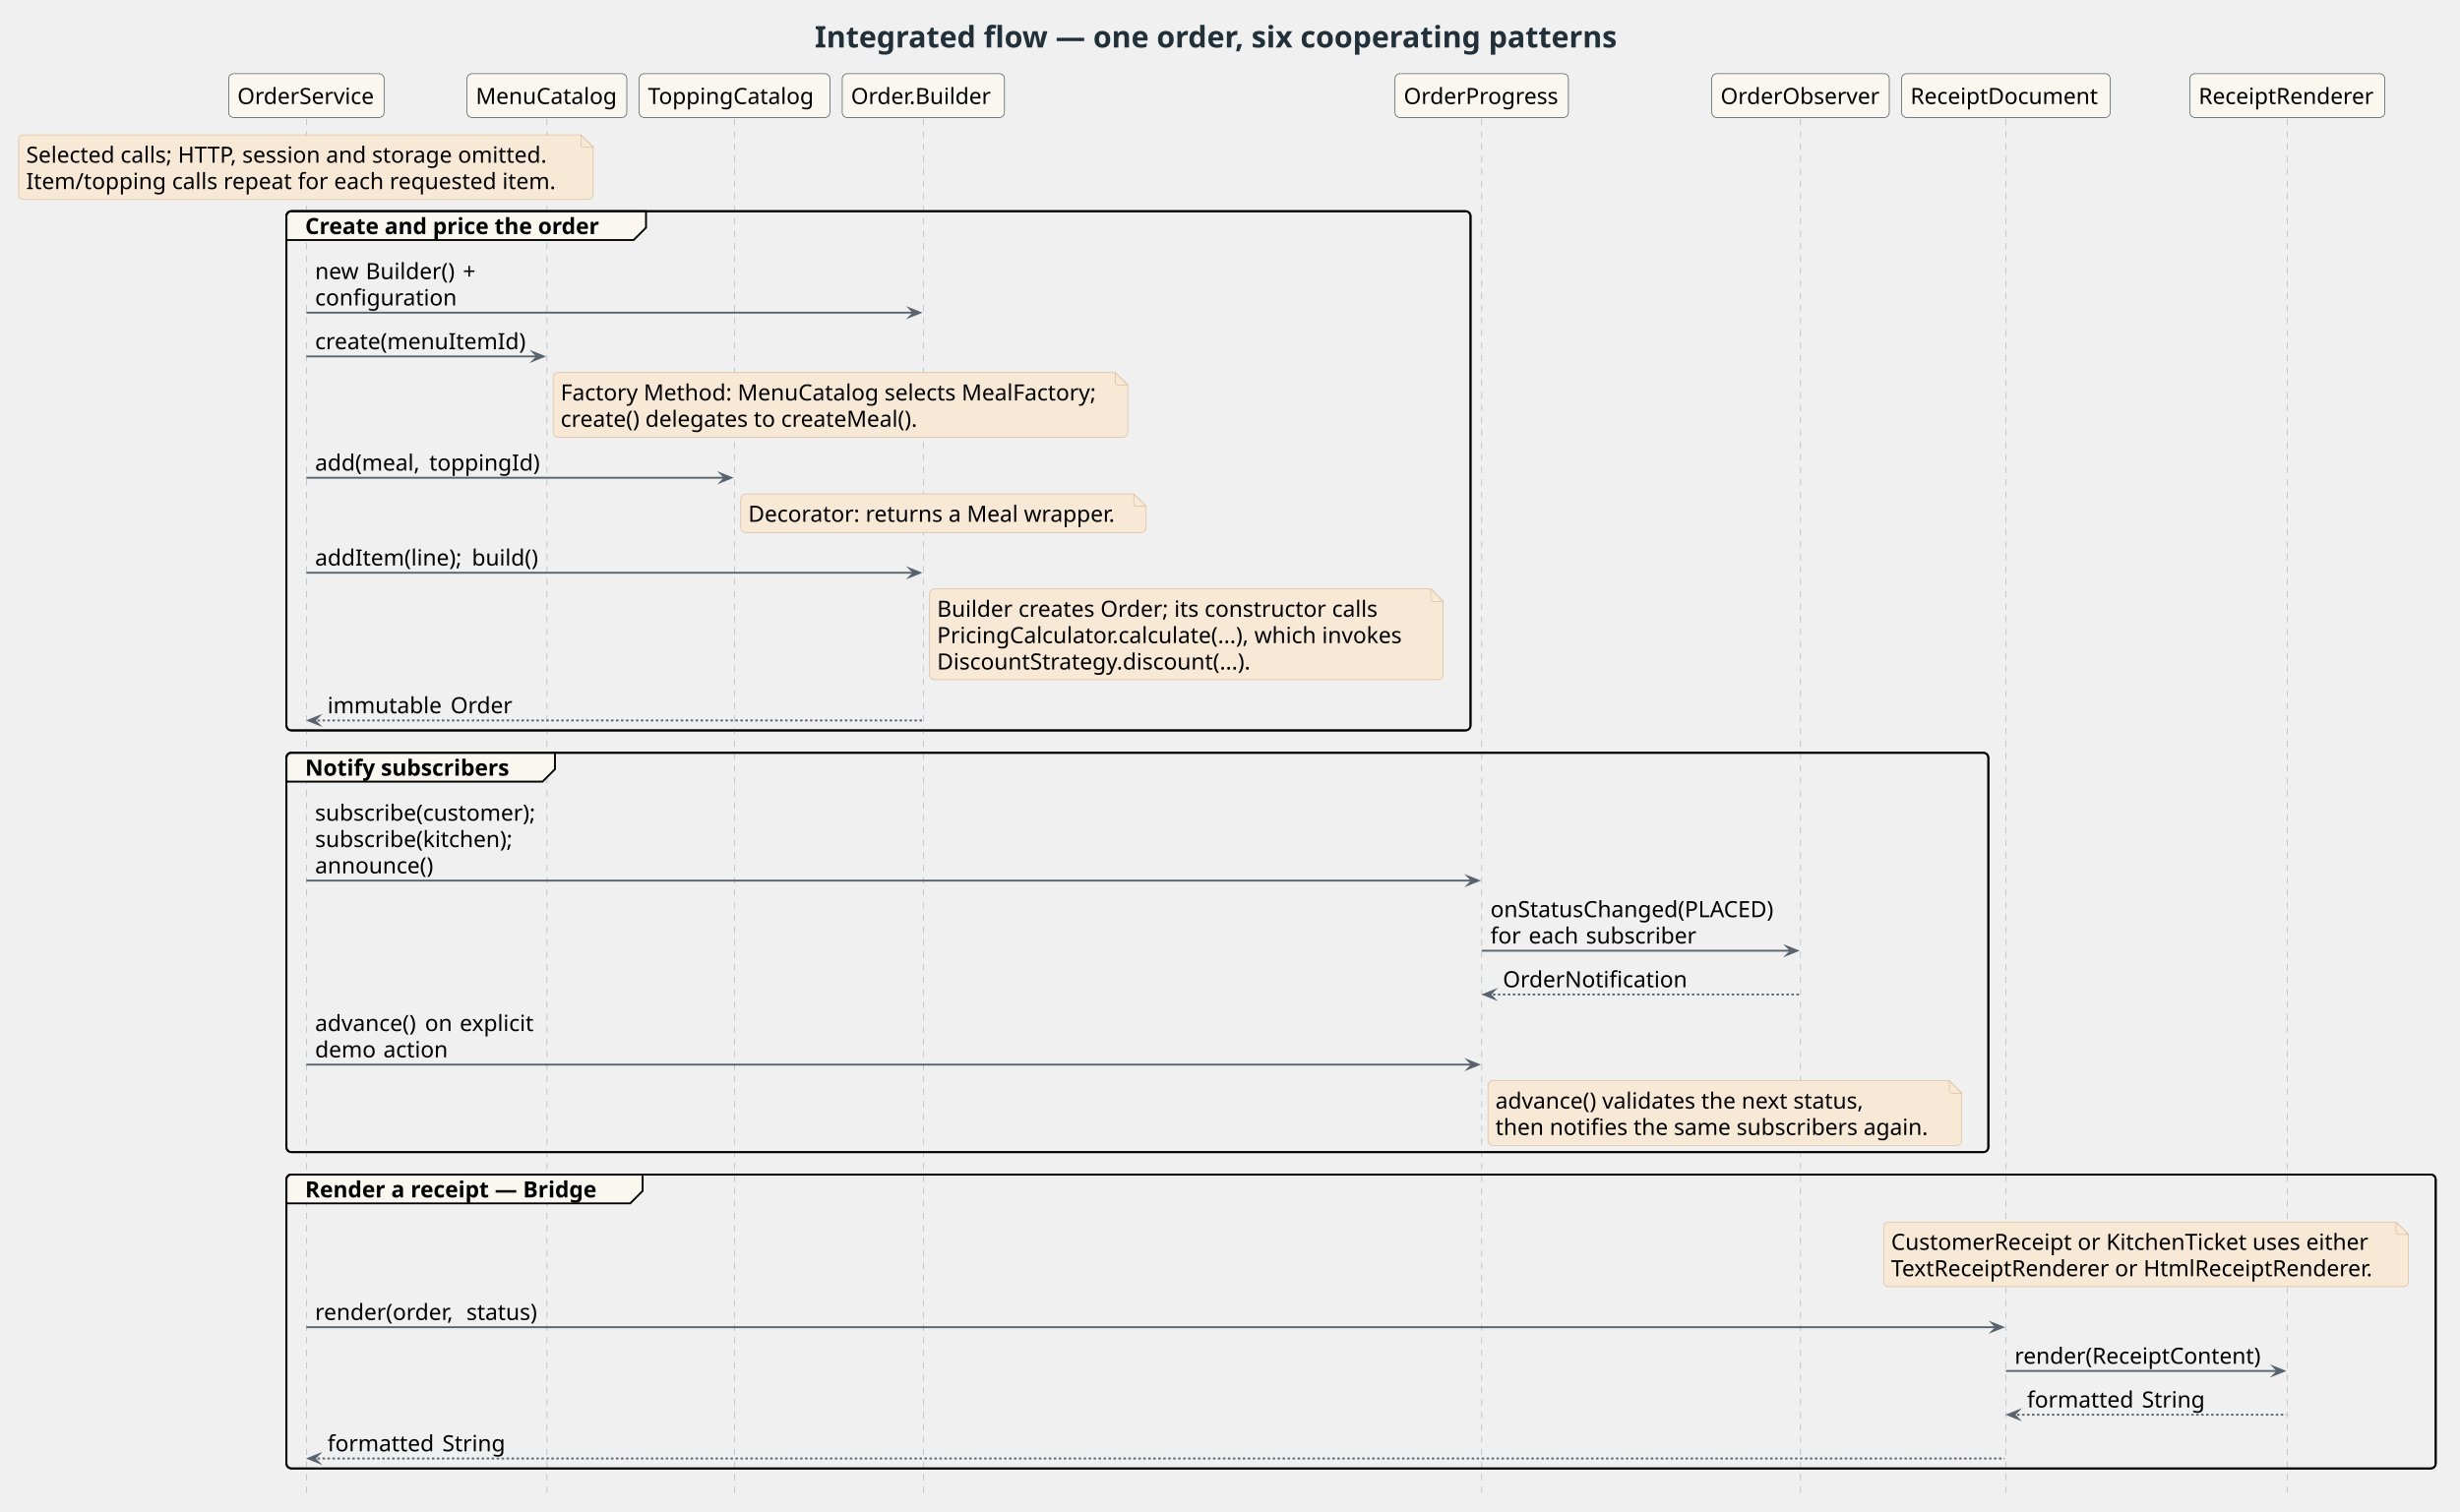
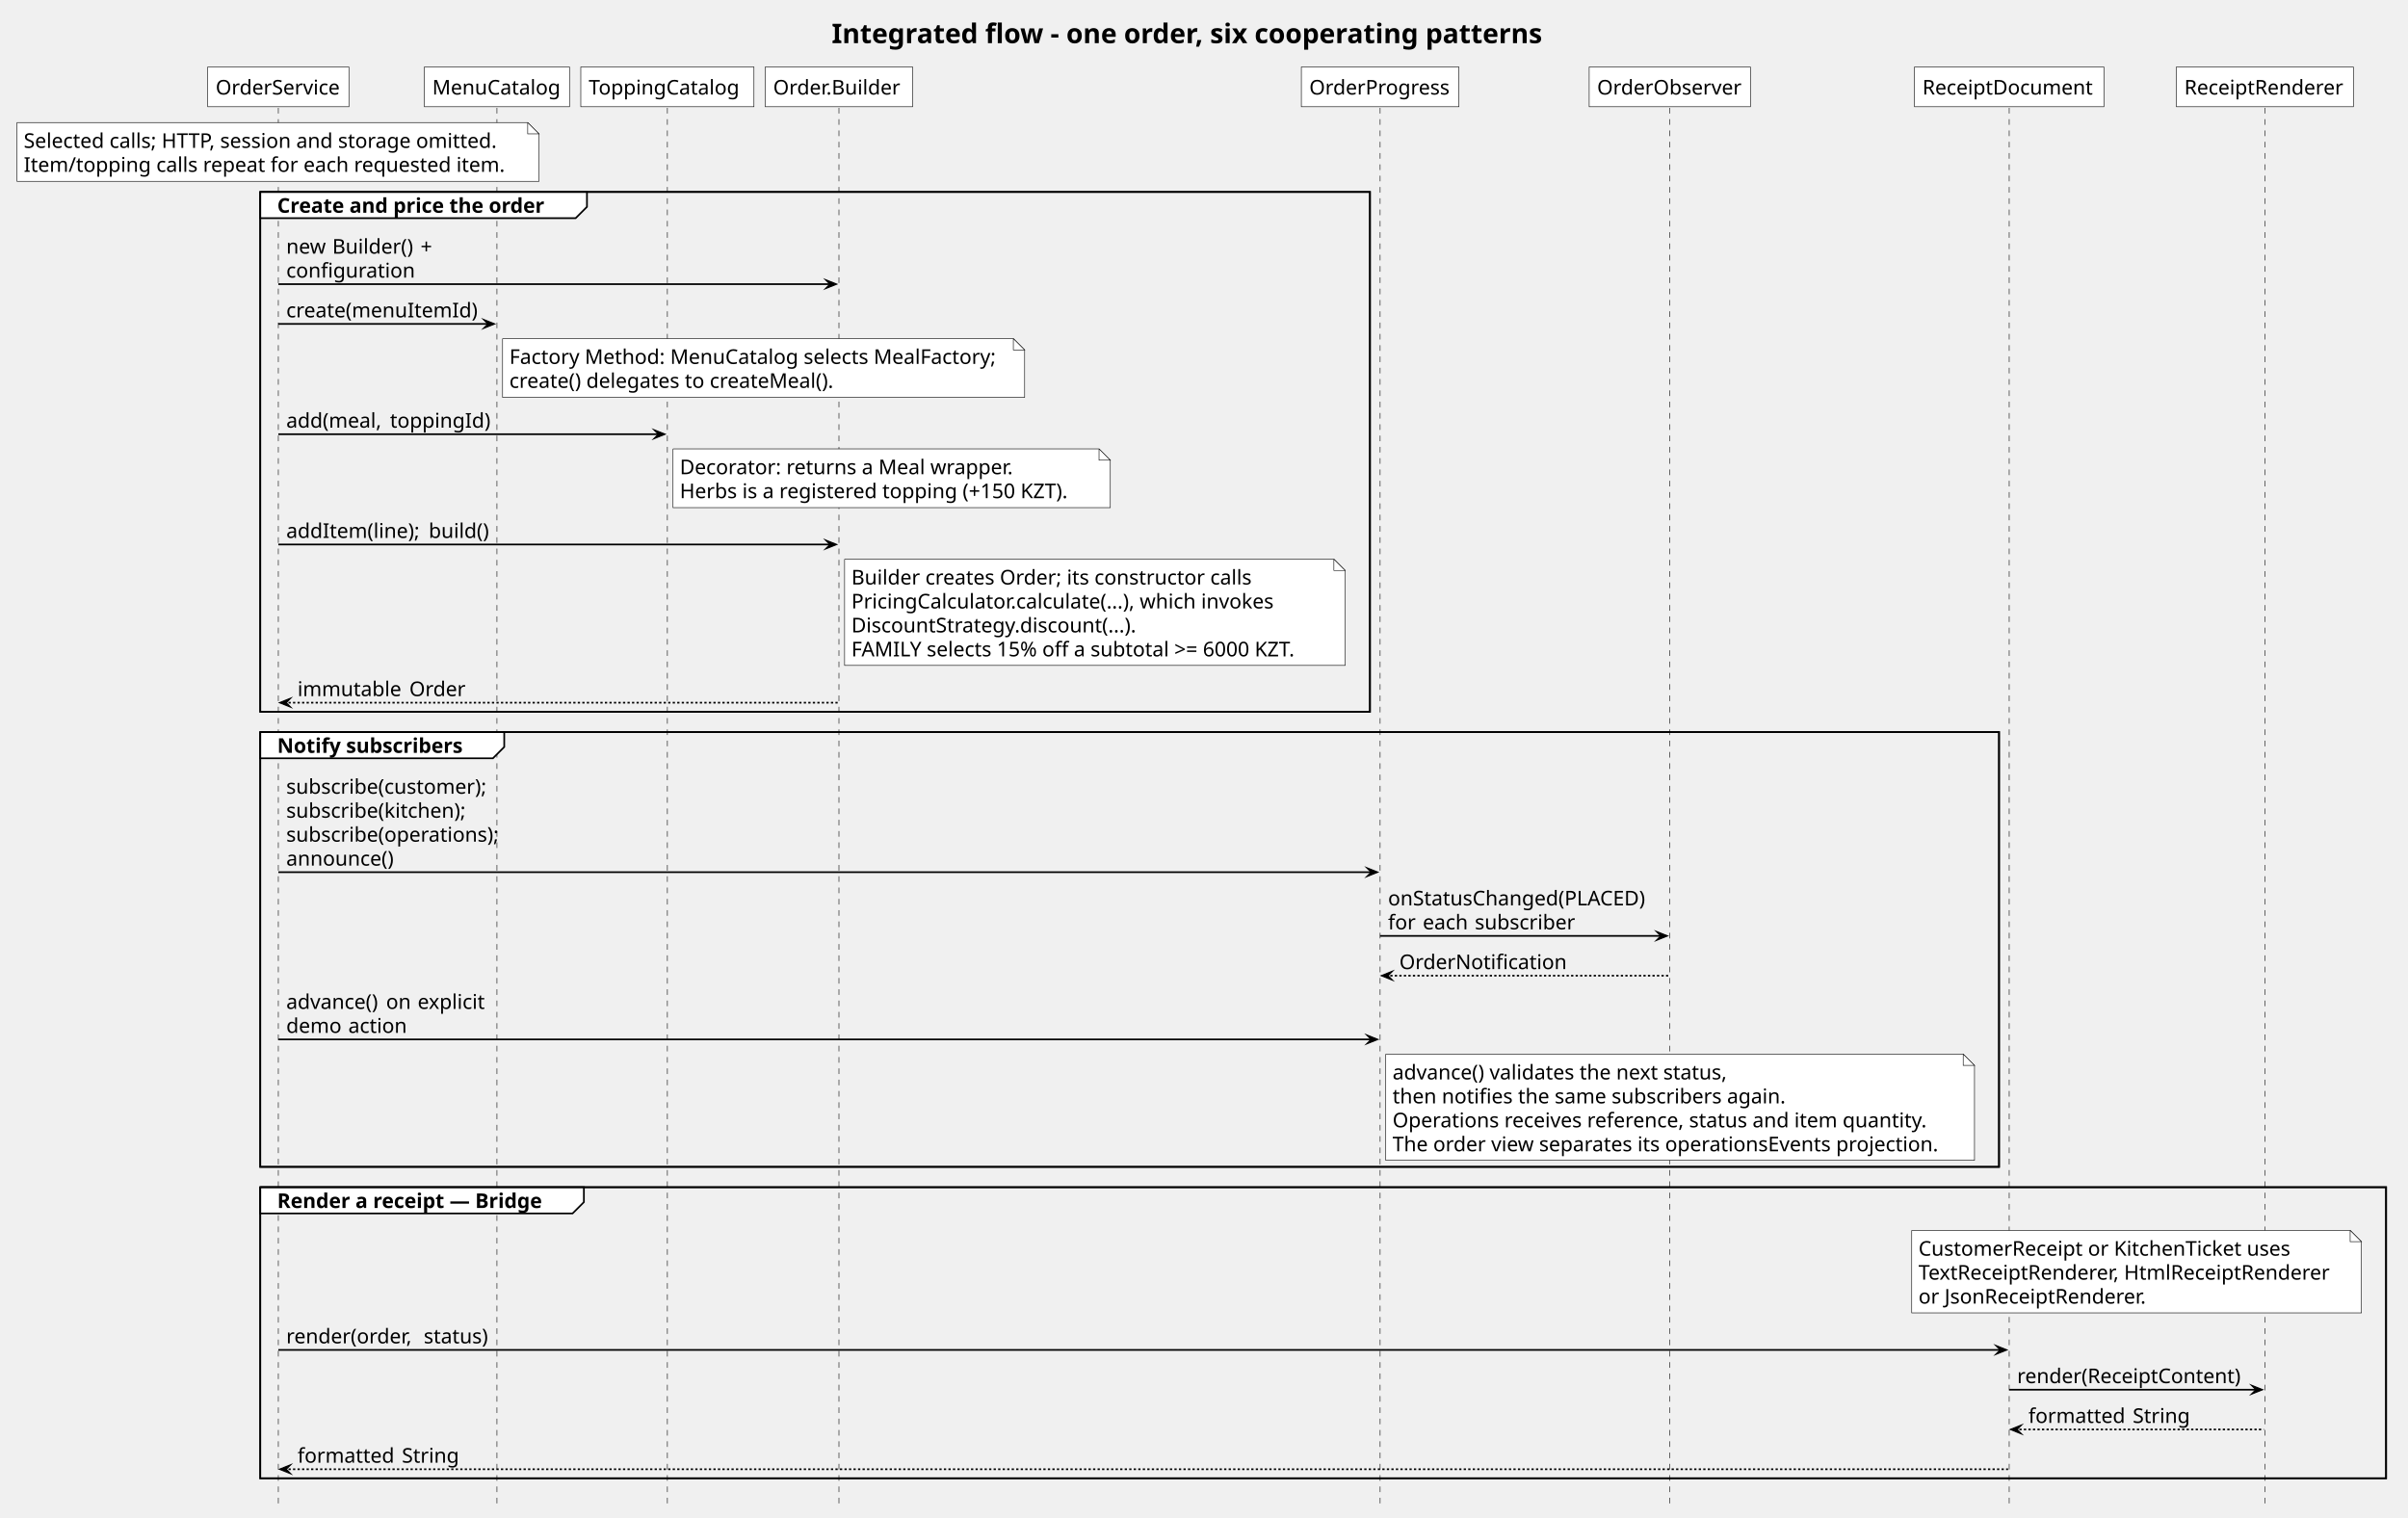
- <svg xmlns="http://www.w3.org/2000/svg" version="1.1" data-diagram-type="SEQUENCE" style="width:1978px;height:1216px;background:#FFFFFF;" width="1978px" height="1216px" viewBox="0 0 1978 1216" zoomAndPan="magnify" preserveAspectRatio="none" contentStyleType="text/css">
+ <svg xmlns="http://www.w3.org/2000/svg" version="1.1" data-diagram-type="SEQUENCE" style="width:2131px;height:1343px;background:#FFFFFF;" width="2131px" height="1343px" viewBox="0 0 2131 1343" zoomAndPan="magnify" preserveAspectRatio="none" contentStyleType="text/css">
  <defs />
  <g font-family="sans-serif" lengthAdjust="spacing">
-     <g class="title" data-source-line="18">
-       <text x="655.097" y="38.203" fill="#223139" font-size="24" textLength="666.27" font-weight="700">Integrated flow — one order, six cooperating patterns</text>
-     </g>
-     <rect x="230.312" y="169.863" width="952.088" height="417.59" fill="none" style="stroke:#000;stroke-width:1.5;" rx="4" ry="4" />
-     <rect x="230.312" y="605.453" width="1368.449" height="321.191" fill="none" style="stroke:#000;stroke-width:1.5;" rx="4" ry="4" />
-     <rect x="230.312" y="944.645" width="1728.151" height="236.395" fill="none" style="stroke:#000;stroke-width:1.5;" rx="4" ry="4" />
-     <g class="participant-lifeline" data-qualified-name="Service" data-entity-uid="part1" id="part1-lifeline" data-source-line="19">
-       <g>
-         <rect x="242.812" y="95.465" width="8" height="1109.574" fill="#000" fill-opacity="0" />
-         <line x1="246.312" y1="95.465" x2="246.312" y2="1205.039" style="stroke:#A5AFB4;stroke-width:0.5;stroke-dasharray:5,5;" />
-       </g>
-     </g>
-     <g class="participant-lifeline" data-qualified-name="Menu" data-entity-uid="part2" id="part2-lifeline" data-source-line="20">
-       <g>
-         <rect x="436.274" y="95.465" width="8" height="1109.574" fill="#000" fill-opacity="0" />
-         <line x1="439.774" y1="95.465" x2="439.774" y2="1205.039" style="stroke:#A5AFB4;stroke-width:0.5;stroke-dasharray:5,5;" />
-       </g>
-     </g>
-     <g class="participant-lifeline" data-qualified-name="Toppings" data-entity-uid="part3" id="part3-lifeline" data-source-line="21">
-       <g>
-         <rect x="587.109" y="95.465" width="8" height="1109.574" fill="#000" fill-opacity="0" />
-         <line x1="590.609" y1="95.465" x2="590.609" y2="1205.039" style="stroke:#A5AFB4;stroke-width:0.5;stroke-dasharray:5,5;" />
-       </g>
-     </g>
-     <g class="participant-lifeline" data-qualified-name="Builder" data-entity-uid="part4" id="part4-lifeline" data-source-line="22">
-       <g>
-         <rect x="738.941" y="95.465" width="8" height="1109.574" fill="#000" fill-opacity="0" />
-         <line x1="742.441" y1="95.465" x2="742.441" y2="1205.039" style="stroke:#A5AFB4;stroke-width:0.5;stroke-dasharray:5,5;" />
-       </g>
-     </g>
-     <g class="participant-lifeline" data-qualified-name="Progress" data-entity-uid="part5" id="part5-lifeline" data-source-line="23">
-       <g>
-         <rect x="1187.9" y="95.465" width="8" height="1109.574" fill="#000" fill-opacity="0" />
-         <line x1="1191.4" y1="95.465" x2="1191.4" y2="1205.039" style="stroke:#A5AFB4;stroke-width:0.5;stroke-dasharray:5,5;" />
-       </g>
-     </g>
-     <g class="participant-lifeline" data-qualified-name="Observer" data-entity-uid="part6" id="part6-lifeline" data-source-line="24">
-       <g>
-         <rect x="1444.257" y="95.465" width="8" height="1109.574" fill="#000" fill-opacity="0" />
-         <line x1="1447.757" y1="95.465" x2="1447.757" y2="1205.039" style="stroke:#A5AFB4;stroke-width:0.5;stroke-dasharray:5,5;" />
-       </g>
-     </g>
-     <g class="participant-lifeline" data-qualified-name="Document" data-entity-uid="part7" id="part7-lifeline" data-source-line="25">
-       <g>
-         <rect x="1609.383" y="95.465" width="8" height="1109.574" fill="#000" fill-opacity="0" />
-         <line x1="1612.883" y1="95.465" x2="1612.883" y2="1205.039" style="stroke:#A5AFB4;stroke-width:0.5;stroke-dasharray:5,5;" />
-       </g>
-     </g>
-     <g class="participant-lifeline" data-qualified-name="Renderer" data-entity-uid="part8" id="part8-lifeline" data-source-line="26">
-       <g>
-         <rect x="1835.646" y="95.465" width="8" height="1109.574" fill="#000" fill-opacity="0" />
-         <line x1="1839.146" y1="95.465" x2="1839.146" y2="1205.039" style="stroke:#A5AFB4;stroke-width:0.5;stroke-dasharray:5,5;" />
-       </g>
-     </g>
-     <g class="participant participant-head" data-qualified-name="Service" data-entity-uid="part1" id="part1-head" data-source-line="19">
-       <rect x="183.849" y="59.266" width="124.927" height="35.199" fill="#FAF7F0" style="stroke:#314047;stroke-width:0.5;" rx="4" ry="4" />
+     <g class="title" data-source-line="21">
+       <text x="736" y="38.203" fill="#000" font-size="24" textLength="657.598" font-weight="700">Integrated flow - one order, six cooperating patterns</text>
+     </g>
+     <rect x="230.312" y="169.863" width="982.05" height="459.988" fill="none" style="stroke:#000;stroke-width:1.5;" />
+     <rect x="230.312" y="647.852" width="1538.763" height="384.789" fill="none" style="stroke:#000;stroke-width:1.5;" />
+     <rect x="230.312" y="1050.641" width="1881.285" height="257.594" fill="none" style="stroke:#000;stroke-width:1.5;" />
+     <g class="participant-lifeline" data-qualified-name="Service" data-entity-uid="part1" id="part1-lifeline" data-source-line="22">
+       <g>
+         <rect x="242.812" y="95.465" width="8" height="1236.77" fill="#000" fill-opacity="0" />
+         <line x1="246.312" y1="95.465" x2="246.312" y2="1332.234" style="stroke:#000;stroke-width:0.5;stroke-dasharray:5,5;" />
+       </g>
+     </g>
+     <g class="participant-lifeline" data-qualified-name="Menu" data-entity-uid="part2" id="part2-lifeline" data-source-line="23">
+       <g>
+         <rect x="436.274" y="95.465" width="8" height="1236.77" fill="#000" fill-opacity="0" />
+         <line x1="439.774" y1="95.465" x2="439.774" y2="1332.234" style="stroke:#000;stroke-width:0.5;stroke-dasharray:5,5;" />
+       </g>
+     </g>
+     <g class="participant-lifeline" data-qualified-name="Toppings" data-entity-uid="part3" id="part3-lifeline" data-source-line="24">
+       <g>
+         <rect x="587.109" y="95.465" width="8" height="1236.77" fill="#000" fill-opacity="0" />
+         <line x1="590.609" y1="95.465" x2="590.609" y2="1332.234" style="stroke:#000;stroke-width:0.5;stroke-dasharray:5,5;" />
+       </g>
+     </g>
+     <g class="participant-lifeline" data-qualified-name="Builder" data-entity-uid="part4" id="part4-lifeline" data-source-line="25">
+       <g>
+         <rect x="738.941" y="95.465" width="8" height="1236.77" fill="#000" fill-opacity="0" />
+         <line x1="742.441" y1="95.465" x2="742.441" y2="1332.234" style="stroke:#000;stroke-width:0.5;stroke-dasharray:5,5;" />
+       </g>
+     </g>
+     <g class="participant-lifeline" data-qualified-name="Progress" data-entity-uid="part5" id="part5-lifeline" data-source-line="26">
+       <g>
+         <rect x="1217.862" y="95.465" width="8" height="1236.77" fill="#000" fill-opacity="0" />
+         <line x1="1221.362" y1="95.465" x2="1221.362" y2="1332.234" style="stroke:#000;stroke-width:0.5;stroke-dasharray:5,5;" />
+       </g>
+     </g>
+     <g class="participant-lifeline" data-qualified-name="Observer" data-entity-uid="part6" id="part6-lifeline" data-source-line="27">
+       <g>
+         <rect x="1474.219" y="95.465" width="8" height="1236.77" fill="#000" fill-opacity="0" />
+         <line x1="1477.719" y1="95.465" x2="1477.719" y2="1332.234" style="stroke:#000;stroke-width:0.5;stroke-dasharray:5,5;" />
+       </g>
+     </g>
+     <g class="participant-lifeline" data-qualified-name="Document" data-entity-uid="part7" id="part7-lifeline" data-source-line="28">
+       <g>
+         <rect x="1774.575" y="95.465" width="8" height="1236.77" fill="#000" fill-opacity="0" />
+         <line x1="1778.075" y1="95.465" x2="1778.075" y2="1332.234" style="stroke:#000;stroke-width:0.5;stroke-dasharray:5,5;" />
+       </g>
+     </g>
+     <g class="participant-lifeline" data-qualified-name="Renderer" data-entity-uid="part8" id="part8-lifeline" data-source-line="29">
+       <g>
+         <rect x="2000.838" y="95.465" width="8" height="1236.77" fill="#000" fill-opacity="0" />
+         <line x1="2004.338" y1="95.465" x2="2004.338" y2="1332.234" style="stroke:#000;stroke-width:0.5;stroke-dasharray:5,5;" />
+       </g>
+     </g>
+     <g class="participant participant-head" data-qualified-name="Service" data-entity-uid="part1" id="part1-head" data-source-line="22">
+       <rect x="183.849" y="59.266" width="124.927" height="35.199" fill="#FFF" style="stroke:#000;stroke-width:0.5;" />
      <text x="190.849" y="83.668" fill="#000" font-size="18" textLength="110.927">OrderService</text>
    </g>
-     <g class="participant participant-head" data-qualified-name="Menu" data-entity-uid="part2" id="part2-head" data-source-line="20">
-       <rect x="375.562" y="59.266" width="128.425" height="35.199" fill="#FAF7F0" style="stroke:#314047;stroke-width:0.5;" rx="4" ry="4" />
+     <g class="participant participant-head" data-qualified-name="Menu" data-entity-uid="part2" id="part2-head" data-source-line="23">
+       <rect x="375.562" y="59.266" width="128.425" height="35.199" fill="#FFF" style="stroke:#000;stroke-width:0.5;" />
      <text x="382.562" y="83.668" fill="#000" font-size="18" textLength="114.425">MenuCatalog</text>
    </g>
-     <g class="participant participant-head" data-qualified-name="Toppings" data-entity-uid="part3" id="part3-head" data-source-line="21">
-       <rect x="513.986" y="59.266" width="153.245" height="35.199" fill="#FAF7F0" style="stroke:#314047;stroke-width:0.5;" rx="4" ry="4" />
+     <g class="participant participant-head" data-qualified-name="Toppings" data-entity-uid="part3" id="part3-head" data-source-line="24">
+       <rect x="513.986" y="59.266" width="153.245" height="35.199" fill="#FFF" style="stroke:#000;stroke-width:0.5;" />
      <text x="520.986" y="83.668" fill="#000" font-size="18" textLength="139.245">ToppingCatalog</text>
    </g>
-     <g class="participant participant-head" data-qualified-name="Builder" data-entity-uid="part4" id="part4-head" data-source-line="22">
-       <rect x="677.231" y="59.266" width="130.42" height="35.199" fill="#FAF7F0" style="stroke:#314047;stroke-width:0.5;" rx="4" ry="4" />
+     <g class="participant participant-head" data-qualified-name="Builder" data-entity-uid="part4" id="part4-head" data-source-line="25">
+       <rect x="677.231" y="59.266" width="130.42" height="35.199" fill="#FFF" style="stroke:#000;stroke-width:0.5;" />
      <text x="684.231" y="83.668" fill="#000" font-size="18" textLength="116.42">Order.Builder</text>
    </g>
-     <g class="participant participant-head" data-qualified-name="Progress" data-entity-uid="part5" id="part5-head" data-source-line="23">
-       <rect x="1121.695" y="59.266" width="139.411" height="35.199" fill="#FAF7F0" style="stroke:#314047;stroke-width:0.5;" rx="4" ry="4" />
-       <text x="1128.695" y="83.668" fill="#000" font-size="18" textLength="125.411">OrderProgress</text>
-     </g>
-     <g class="participant participant-head" data-qualified-name="Observer" data-entity-uid="part6" id="part6-head" data-source-line="24">
-       <rect x="1376.425" y="59.266" width="142.663" height="35.199" fill="#FAF7F0" style="stroke:#314047;stroke-width:0.5;" rx="4" ry="4" />
-       <text x="1383.425" y="83.668" fill="#000" font-size="18" textLength="128.663">OrderObserver</text>
-     </g>
-     <g class="participant participant-head" data-qualified-name="Document" data-entity-uid="part7" id="part7-head" data-source-line="25">
-       <rect x="1529.088" y="59.266" width="167.589" height="35.199" fill="#FAF7F0" style="stroke:#314047;stroke-width:0.5;" rx="4" ry="4" />
-       <text x="1536.088" y="83.668" fill="#000" font-size="18" textLength="153.589">ReceiptDocument</text>
-     </g>
-     <g class="participant participant-head" data-qualified-name="Renderer" data-entity-uid="part8" id="part8-head" data-source-line="26">
-       <rect x="1760.835" y="59.266" width="156.62" height="35.199" fill="#FAF7F0" style="stroke:#314047;stroke-width:0.5;" rx="4" ry="4" />
-       <text x="1767.835" y="83.668" fill="#000" font-size="18" textLength="142.62">ReceiptRenderer</text>
-     </g>
-     <path d="M15,112.465 L15,156.465 A4,4 0 0 0 19,160.465 L473,160.465 A4,4 0 0 0 477,156.465 L477,118.465 L467,108.465 L19,108.465 A4,4 0 0 0 15,112.465" style="stroke:#D8B794;stroke-width:0.5;" fill="#F8E9D6" />
-     <path d="M467,108.465 L467,116.465 A2,2 0 0 0 469,118.465 L477,118.465 L467,108.465" style="stroke:#D8B794;stroke-width:0.5;" fill="#F8E9D6" />
+     <g class="participant participant-head" data-qualified-name="Progress" data-entity-uid="part5" id="part5-head" data-source-line="26">
+       <rect x="1151.657" y="59.266" width="139.411" height="35.199" fill="#FFF" style="stroke:#000;stroke-width:0.5;" />
+       <text x="1158.657" y="83.668" fill="#000" font-size="18" textLength="125.411">OrderProgress</text>
+     </g>
+     <g class="participant participant-head" data-qualified-name="Observer" data-entity-uid="part6" id="part6-head" data-source-line="27">
+       <rect x="1406.387" y="59.266" width="142.663" height="35.199" fill="#FFF" style="stroke:#000;stroke-width:0.5;" />
+       <text x="1413.387" y="83.668" fill="#000" font-size="18" textLength="128.663">OrderObserver</text>
+     </g>
+     <g class="participant participant-head" data-qualified-name="Document" data-entity-uid="part7" id="part7-head" data-source-line="28">
+       <rect x="1694.281" y="59.266" width="167.589" height="35.199" fill="#FFF" style="stroke:#000;stroke-width:0.5;" />
+       <text x="1701.281" y="83.668" fill="#000" font-size="18" textLength="153.589">ReceiptDocument</text>
+     </g>
+     <g class="participant participant-head" data-qualified-name="Renderer" data-entity-uid="part8" id="part8-head" data-source-line="29">
+       <rect x="1926.028" y="59.266" width="156.62" height="35.199" fill="#FFF" style="stroke:#000;stroke-width:0.5;" />
+       <text x="1933.028" y="83.668" fill="#000" font-size="18" textLength="142.62">ReceiptRenderer</text>
+     </g>
+     <path d="M15,108.465 L15,160.465 L477,160.465 L477,118.465 L467,108.465 L15,108.465" style="stroke:#000;stroke-width:0.5;" fill="#FFF" />
+     <path d="M467,108.465 L467,118.465 L477,118.465 L467,108.465" style="stroke:#000;stroke-width:0.5;" fill="#FFF" />
    <text x="21" y="130.867" fill="#000" font-size="18" textLength="439.04">Selected calls; HTTP, session and storage omitted.</text>
    <text x="21" y="152.066" fill="#000" font-size="18" textLength="441.624">Item/topping calls repeat for each requested item.</text>
-     <path d="M234.312,169.863 L519.437,169.863 L519.437,183.063 L509.437,193.063 L230.312,193.063 L230.312,173.863 A4,4 0 0 1 234.312,169.863" style="stroke:#000;stroke-width:1.5;" fill="#FAF7F0" />
-     <rect x="230.312" y="169.863" width="952.088" height="417.59" fill="none" style="stroke:#000;stroke-width:1.5;" rx="4" ry="4" />
+     <path d="M230.312,169.863 L519.437,169.863 L519.437,183.063 L509.437,193.063 L230.312,193.063 L230.312,169.863" style="stroke:#000;stroke-width:1.5;" fill="#FFF" />
+     <rect x="230.312" y="169.863" width="982.05" height="459.988" fill="none" style="stroke:#000;stroke-width:1.5;" />
    <text x="245.312" y="188.266" fill="#000" font-size="18" textLength="244.125" font-weight="700">Create and price the order</text>
-     <g class="message" data-entity-1="part1" data-entity-2="part4" id="msg1" data-source-line="34">
-       <polygon points="730.441,247.461,740.441,251.461,730.441,255.461,734.441,251.461" fill="#59636E" style="stroke:#59636E;stroke-width:1;stroke-linejoin:miter;stroke-miterlimit:10;" />
-       <line x1="246.312" y1="251.461" x2="736.441" y2="251.461" style="stroke:#59636E;stroke-width:1.5;" />
+     <g class="message" data-entity-1="part1" data-entity-2="part4" id="msg1" data-source-line="37">
+       <polygon points="730.441,247.461,740.441,251.461,730.441,255.461,734.441,251.461" fill="#000" style="stroke:#000;stroke-width:1;stroke-linejoin:miter;stroke-miterlimit:10;" />
+       <line x1="246.312" y1="251.461" x2="736.441" y2="251.461" style="stroke:#000;stroke-width:1.5;" />
      <text x="253.312" y="224.465" fill="#000" font-size="18" textLength="35.068">new</text>
      <text x="288.38" y="224.465" fill="#000" font-size="18"> </text>
      <text x="294.076" y="224.465" fill="#000" font-size="18" textLength="72.36">Builder()</text>
      <text x="366.436" y="224.465" fill="#000" font-size="18"> </text>
      <text x="372.131" y="224.465" fill="#000" font-size="18">+</text>
      <text x="253.312" y="245.664" fill="#000" font-size="18" textLength="117.132">configuration</text>
    </g>
-     <g class="message" data-entity-1="part1" data-entity-2="part2" id="msg2" data-source-line="35">
-       <polygon points="427.774,282.66,437.774,286.66,427.774,290.66,431.774,286.66" fill="#59636E" style="stroke:#59636E;stroke-width:1;stroke-linejoin:miter;stroke-miterlimit:10;" />
-       <line x1="246.312" y1="286.66" x2="433.774" y2="286.66" style="stroke:#59636E;stroke-width:1.5;" />
+     <g class="message" data-entity-1="part1" data-entity-2="part2" id="msg2" data-source-line="38">
+       <polygon points="427.774,282.66,437.774,286.66,427.774,290.66,431.774,286.66" fill="#000" style="stroke:#000;stroke-width:1;stroke-linejoin:miter;stroke-miterlimit:10;" />
+       <line x1="246.312" y1="286.66" x2="433.774" y2="286.66" style="stroke:#000;stroke-width:1.5;" />
      <text x="253.312" y="280.863" fill="#000" font-size="18" textLength="169.462">create(menuItemId)</text>
    </g>
-     <path d="M444.774,303.66 L444.774,347.66 A4,4 0 0 0 448.774,351.66 L902.774,351.66 A4,4 0 0 0 906.774,347.66 L906.774,309.66 L896.774,299.66 L448.774,299.66 A4,4 0 0 0 444.774,303.66" style="stroke:#D8B794;stroke-width:0.5;" fill="#F8E9D6" />
-     <path d="M896.774,299.66 L896.774,307.66 A2,2 0 0 0 898.774,309.66 L906.774,309.66 L896.774,299.66" style="stroke:#D8B794;stroke-width:0.5;" fill="#F8E9D6" />
+     <path d="M444.774,299.66 L444.774,351.66 L906.774,351.66 L906.774,309.66 L896.774,299.66 L444.774,299.66" style="stroke:#000;stroke-width:0.5;" fill="#FFF" />
+     <path d="M896.774,299.66 L896.774,309.66 L906.774,309.66 L896.774,299.66" style="stroke:#000;stroke-width:0.5;" fill="#FFF" />
    <text x="450.774" y="322.063" fill="#000" font-size="18" textLength="441.396">Factory Method: MenuCatalog selects MealFactory;</text>
    <text x="450.774" y="343.262" fill="#000" font-size="18" textLength="294.979">create() delegates to createMeal().</text>
-     <g class="message" data-entity-1="part1" data-entity-2="part3" id="msg3" data-source-line="40">
-       <polygon points="578.609,380.258,588.609,384.258,578.609,388.258,582.609,384.258" fill="#59636E" style="stroke:#59636E;stroke-width:1;stroke-linejoin:miter;stroke-miterlimit:10;" />
-       <line x1="246.312" y1="384.258" x2="584.609" y2="384.258" style="stroke:#59636E;stroke-width:1.5;" />
+     <g class="message" data-entity-1="part1" data-entity-2="part3" id="msg3" data-source-line="43">
+       <polygon points="578.609,380.258,588.609,384.258,578.609,388.258,582.609,384.258" fill="#000" style="stroke:#000;stroke-width:1;stroke-linejoin:miter;stroke-miterlimit:10;" />
+       <line x1="246.312" y1="384.258" x2="584.609" y2="384.258" style="stroke:#000;stroke-width:1.5;" />
      <text x="253.312" y="378.461" fill="#000" font-size="18" textLength="86.124">add(meal,</text>
      <text x="339.436" y="378.461" fill="#000" font-size="18"> </text>
      <text x="345.131" y="378.461" fill="#000" font-size="18" textLength="90.413">toppingId)</text>
    </g>
-     <path d="M595.609,401.258 L595.609,424.258 A4,4 0 0 0 599.609,428.258 L917.609,428.258 A4,4 0 0 0 921.609,424.258 L921.609,407.258 L911.609,397.258 L599.609,397.258 A4,4 0 0 0 595.609,401.258" style="stroke:#D8B794;stroke-width:0.5;" fill="#F8E9D6" />
-     <path d="M911.609,397.258 L911.609,405.258 A2,2 0 0 0 913.609,407.258 L921.609,407.258 L911.609,397.258" style="stroke:#D8B794;stroke-width:0.5;" fill="#F8E9D6" />
+     <path d="M595.609,397.258 L595.609,449.258 L982.609,449.258 L982.609,407.258 L972.609,397.258 L595.609,397.258" style="stroke:#000;stroke-width:0.5;" fill="#FFF" />
+     <path d="M972.609,397.258 L972.609,407.258 L982.609,407.258 L972.609,397.258" style="stroke:#000;stroke-width:0.5;" fill="#FFF" />
    <text x="601.609" y="419.66" fill="#000" font-size="18" textLength="305.271">Decorator: returns a Meal wrapper.</text>
-     <g class="message" data-entity-1="part1" data-entity-2="part4" id="msg4" data-source-line="44">
-       <polygon points="730.441,456.656,740.441,460.656,730.441,464.656,734.441,460.656" fill="#59636E" style="stroke:#59636E;stroke-width:1;stroke-linejoin:miter;stroke-miterlimit:10;" />
-       <line x1="246.312" y1="460.656" x2="736.441" y2="460.656" style="stroke:#59636E;stroke-width:1.5;" />
-       <text x="253.312" y="454.859" fill="#000" font-size="18" textLength="120.357">addItem(line);</text>
-       <text x="373.669" y="454.859" fill="#000" font-size="18"> </text>
-       <text x="379.365" y="454.859" fill="#000" font-size="18" textLength="55.942">build()</text>
-     </g>
-     <path d="M747.441,477.656 L747.441,542.656 A4,4 0 0 0 751.441,546.656 L1156.441,546.656 A4,4 0 0 0 1160.441,542.656 L1160.441,483.656 L1150.441,473.656 L751.441,473.656 A4,4 0 0 0 747.441,477.656" style="stroke:#D8B794;stroke-width:0.5;" fill="#F8E9D6" />
-     <path d="M1150.441,473.656 L1150.441,481.656 A2,2 0 0 0 1152.441,483.656 L1160.441,483.656 L1150.441,473.656" style="stroke:#D8B794;stroke-width:0.5;" fill="#F8E9D6" />
-     <text x="753.441" y="496.059" fill="#000" font-size="18" textLength="367.506">Builder creates Order; its constructor calls</text>
-     <text x="753.441" y="517.258" fill="#000" font-size="18" textLength="392.959">PricingCalculator.calculate(...), which invokes</text>
-     <text x="753.441" y="538.457" fill="#000" font-size="18" textLength="263.575">DiscountStrategy.discount(...).</text>
-     <g class="message" data-entity-1="part4" data-entity-2="part1" id="msg5" data-source-line="50">
-       <polygon points="257.312,575.453,247.312,579.453,257.312,583.453,253.312,579.453" fill="#59636E" style="stroke:#59636E;stroke-width:1;stroke-linejoin:miter;stroke-miterlimit:10;" />
-       <line x1="251.312" y1="579.453" x2="741.441" y2="579.453" style="stroke:#59636E;stroke-width:1.5;stroke-dasharray:2,2;" />
-       <text x="263.312" y="573.656" fill="#000" font-size="18" textLength="93.217">immutable</text>
-       <text x="356.529" y="573.656" fill="#000" font-size="18"> </text>
-       <text x="362.224" y="573.656" fill="#000" font-size="18" textLength="50.071">Order</text>
-     </g>
-     <path d="M234.312,605.453 L446.233,605.453 L446.233,618.652 L436.233,628.652 L230.312,628.652 L230.312,609.453 A4,4 0 0 1 234.312,605.453" style="stroke:#000;stroke-width:1.5;" fill="#FAF7F0" />
-     <rect x="230.312" y="605.453" width="1368.449" height="321.191" fill="none" style="stroke:#000;stroke-width:1.5;" rx="4" ry="4" />
-     <text x="245.312" y="623.855" fill="#000" font-size="18" textLength="170.921" font-weight="700">Notify subscribers</text>
-     <g class="message" data-entity-1="part1" data-entity-2="part5" id="msg6" data-source-line="54">
-       <polygon points="1179.4,704.25,1189.4,708.25,1179.4,712.25,1183.4,708.25" fill="#59636E" style="stroke:#59636E;stroke-width:1;stroke-linejoin:miter;stroke-miterlimit:10;" />
-       <line x1="246.312" y1="708.25" x2="1185.4" y2="708.25" style="stroke:#59636E;stroke-width:1.5;" />
-       <text x="253.312" y="660.055" fill="#000" font-size="18" textLength="182.953">subscribe(customer);</text>
-       <text x="253.312" y="681.254" fill="#000" font-size="18" textLength="165.445">subscribe(kitchen);</text>
-       <text x="253.312" y="702.453" fill="#000" font-size="18" textLength="96.636">announce()</text>
-     </g>
-     <g class="message" data-entity-1="part5" data-entity-2="part6" id="msg7" data-source-line="55">
-       <polygon points="1435.757,760.648,1445.757,764.648,1435.757,768.648,1439.757,764.648" fill="#59636E" style="stroke:#59636E;stroke-width:1;stroke-linejoin:miter;stroke-miterlimit:10;" />
-       <line x1="1191.4" y1="764.648" x2="1441.757" y2="764.648" style="stroke:#59636E;stroke-width:1.5;" />
-       <text x="1198.4" y="737.652" fill="#000" font-size="18" textLength="232.356">onStatusChanged(PLACED)</text>
-       <text x="1198.4" y="758.852" fill="#000" font-size="18" textLength="25.04">for</text>
-       <text x="1223.44" y="758.852" fill="#000" font-size="18"> </text>
-       <text x="1229.136" y="758.852" fill="#000" font-size="18" textLength="40.359">each</text>
-       <text x="1269.495" y="758.852" fill="#000" font-size="18"> </text>
-       <text x="1275.19" y="758.852" fill="#000" font-size="18" textLength="91.362">subscriber</text>
-     </g>
-     <g class="message" data-entity-1="part6" data-entity-2="part5" id="msg8" data-source-line="56">
-       <polygon points="1202.4,795.848,1192.4,799.848,1202.4,803.848,1198.4,799.848" fill="#59636E" style="stroke:#59636E;stroke-width:1;stroke-linejoin:miter;stroke-miterlimit:10;" />
-       <line x1="1196.4" y1="799.848" x2="1446.757" y2="799.848" style="stroke:#59636E;stroke-width:1.5;stroke-dasharray:2,2;" />
-       <text x="1208.4" y="794.051" fill="#000" font-size="18" textLength="151.506">OrderNotification</text>
-     </g>
-     <g class="message" data-entity-1="part1" data-entity-2="part5" id="msg9" data-source-line="57">
-       <polygon points="1179.4,852.246,1189.4,856.246,1179.4,860.246,1183.4,856.246" fill="#59636E" style="stroke:#59636E;stroke-width:1;stroke-linejoin:miter;stroke-miterlimit:10;" />
-       <line x1="246.312" y1="856.246" x2="1185.4" y2="856.246" style="stroke:#59636E;stroke-width:1.5;" />
-       <text x="253.312" y="829.25" fill="#000" font-size="18" textLength="82.652">advance()</text>
-       <text x="335.964" y="829.25" fill="#000" font-size="18"> </text>
-       <text x="341.66" y="829.25" fill="#000" font-size="18" textLength="22.228">on</text>
-       <text x="363.887" y="829.25" fill="#000" font-size="18"> </text>
-       <text x="369.583" y="829.25" fill="#000" font-size="18" textLength="63.958">explicit</text>
-       <text x="253.312" y="850.449" fill="#000" font-size="18" textLength="49.219">demo</text>
-       <text x="302.531" y="850.449" fill="#000" font-size="18"> </text>
-       <text x="308.226" y="850.449" fill="#000" font-size="18" textLength="53.323">action</text>
-     </g>
-     <path d="M1196.4,873.246 L1196.4,917.246 A4,4 0 0 0 1200.4,921.246 L1573.4,921.246 A4,4 0 0 0 1577.4,917.246 L1577.4,879.246 L1567.4,869.246 L1200.4,869.246 A4,4 0 0 0 1196.4,873.246" style="stroke:#D8B794;stroke-width:0.5;" fill="#F8E9D6" />
-     <path d="M1567.4,869.246 L1567.4,877.246 A2,2 0 0 0 1569.4,879.246 L1577.4,879.246 L1567.4,869.246" style="stroke:#D8B794;stroke-width:0.5;" fill="#F8E9D6" />
-     <text x="1202.4" y="891.648" fill="#000" font-size="18" textLength="307.828">advance() validates the next status,</text>
-     <text x="1202.4" y="912.848" fill="#000" font-size="18" textLength="360.36">then notifies the same subscribers again.</text>
-     <path d="M234.312,944.645 L516.721,944.645 L516.721,957.844 L506.721,967.844 L230.312,967.844 L230.312,948.645 A4,4 0 0 1 234.312,944.645" style="stroke:#000;stroke-width:1.5;" fill="#FAF7F0" />
-     <rect x="230.312" y="944.645" width="1728.151" height="236.395" fill="none" style="stroke:#000;stroke-width:1.5;" rx="4" ry="4" />
-     <text x="245.312" y="963.047" fill="#000" font-size="18" textLength="241.409" font-weight="700">Render a receipt — Bridge</text>
-     <path d="M1514.565,986.844 L1514.565,1030.844 A4,4 0 0 0 1518.565,1034.844 L1932.565,1034.844 A4,4 0 0 0 1936.565,1030.844 L1936.565,992.844 L1926.565,982.844 L1518.565,982.844 A4,4 0 0 0 1514.565,986.844" style="stroke:#D8B794;stroke-width:0.5;" fill="#F8E9D6" />
-     <path d="M1926.565,982.844 L1926.565,990.844 A2,2 0 0 0 1928.565,992.844 L1936.565,992.844 L1926.565,982.844" style="stroke:#D8B794;stroke-width:0.5;" fill="#F8E9D6" />
-     <text x="1520.565" y="1005.246" fill="#000" font-size="18" textLength="398.355">CustomerReceipt or KitchenTicket uses either</text>
-     <text x="1520.565" y="1026.445" fill="#000" font-size="18" textLength="401.897">TextReceiptRenderer or HtmlReceiptRenderer.</text>
-     <g class="message" data-entity-1="part1" data-entity-2="part7" id="msg10" data-source-line="69">
-       <polygon points="1600.883,1063.441,1610.883,1067.441,1600.883,1071.441,1604.883,1067.441" fill="#59636E" style="stroke:#59636E;stroke-width:1;stroke-linejoin:miter;stroke-miterlimit:10;" />
-       <line x1="246.312" y1="1067.441" x2="1606.883" y2="1067.441" style="stroke:#59636E;stroke-width:1.5;" />
-       <text x="253.312" y="1061.645" fill="#000" font-size="18" textLength="115.98">render(order,</text>
-       <text x="369.292" y="1061.645" fill="#000" font-size="18"> </text>
-       <text x="374.988" y="1061.645" fill="#000" font-size="18" textLength="58.781">status)</text>
-     </g>
-     <g class="message" data-entity-1="part7" data-entity-2="part8" id="msg11" data-source-line="70">
-       <polygon points="1827.146,1098.641,1837.146,1102.641,1827.146,1106.641,1831.146,1102.641" fill="#59636E" style="stroke:#59636E;stroke-width:1;stroke-linejoin:miter;stroke-miterlimit:10;" />
-       <line x1="1612.883" y1="1102.641" x2="1833.146" y2="1102.641" style="stroke:#59636E;stroke-width:1.5;" />
-       <text x="1619.883" y="1096.844" fill="#000" font-size="18" textLength="202.263">render(ReceiptContent)</text>
-     </g>
-     <g class="message" data-entity-1="part8" data-entity-2="part7" id="msg12" data-source-line="71">
-       <polygon points="1623.883,1133.84,1613.883,1137.84,1623.883,1141.84,1619.883,1137.84" fill="#59636E" style="stroke:#59636E;stroke-width:1;stroke-linejoin:miter;stroke-miterlimit:10;" />
-       <line x1="1617.883" y1="1137.84" x2="1838.146" y2="1137.84" style="stroke:#59636E;stroke-width:1.5;stroke-dasharray:2,2;" />
-       <text x="1629.883" y="1132.043" fill="#000" font-size="18" textLength="86.607">formatted</text>
-       <text x="1716.49" y="1132.043" fill="#000" font-size="18"> </text>
-       <text x="1722.186" y="1132.043" fill="#000" font-size="18" textLength="51.39">String</text>
-     </g>
-     <g class="message" data-entity-1="part7" data-entity-2="part1" id="msg13" data-source-line="72">
-       <polygon points="257.312,1169.039,247.312,1173.039,257.312,1177.039,253.312,1173.039" fill="#59636E" style="stroke:#59636E;stroke-width:1;stroke-linejoin:miter;stroke-miterlimit:10;" />
-       <line x1="251.312" y1="1173.039" x2="1611.883" y2="1173.039" style="stroke:#59636E;stroke-width:1.5;stroke-dasharray:2,2;" />
-       <text x="263.312" y="1167.242" fill="#000" font-size="18" textLength="86.607">formatted</text>
-       <text x="349.919" y="1167.242" fill="#000" font-size="18"> </text>
-       <text x="355.615" y="1167.242" fill="#000" font-size="18" textLength="51.39">String</text>
+     <text x="601.609" y="440.859" fill="#000" font-size="18" textLength="366.012">Herbs is a registered topping (+150 KZT).</text>
+     <g class="message" data-entity-1="part1" data-entity-2="part4" id="msg4" data-source-line="48">
+       <polygon points="730.441,477.855,740.441,481.855,730.441,485.855,734.441,481.855" fill="#000" style="stroke:#000;stroke-width:1;stroke-linejoin:miter;stroke-miterlimit:10;" />
+       <line x1="246.312" y1="481.855" x2="736.441" y2="481.855" style="stroke:#000;stroke-width:1.5;" />
+       <text x="253.312" y="476.059" fill="#000" font-size="18" textLength="120.357">addItem(line);</text>
+       <text x="373.669" y="476.059" fill="#000" font-size="18"> </text>
+       <text x="379.365" y="476.059" fill="#000" font-size="18" textLength="55.942">build()</text>
+     </g>
+     <path d="M747.441,494.855 L747.441,588.855 L1190.441,588.855 L1190.441,504.855 L1180.441,494.855 L747.441,494.855" style="stroke:#000;stroke-width:0.5;" fill="#FFF" />
+     <path d="M1180.441,494.855 L1180.441,504.855 L1190.441,504.855 L1180.441,494.855" style="stroke:#000;stroke-width:0.5;" fill="#FFF" />
+     <text x="753.441" y="517.258" fill="#000" font-size="18" textLength="367.506">Builder creates Order; its constructor calls</text>
+     <text x="753.441" y="538.457" fill="#000" font-size="18" textLength="392.959">PricingCalculator.calculate(...), which invokes</text>
+     <text x="753.441" y="559.656" fill="#000" font-size="18" textLength="263.575">DiscountStrategy.discount(...).</text>
+     <text x="753.441" y="580.855" fill="#000" font-size="18" textLength="422.921">FAMILY selects 15% off a subtotal &gt;= 6000 KZT.</text>
+     <g class="message" data-entity-1="part4" data-entity-2="part1" id="msg5" data-source-line="55">
+       <polygon points="257.312,617.852,247.312,621.852,257.312,625.852,253.312,621.852" fill="#000" style="stroke:#000;stroke-width:1;stroke-linejoin:miter;stroke-miterlimit:10;" />
+       <line x1="251.312" y1="621.852" x2="741.441" y2="621.852" style="stroke:#000;stroke-width:1.5;stroke-dasharray:2,2;" />
+       <text x="263.312" y="616.055" fill="#000" font-size="18" textLength="93.217">immutable</text>
+       <text x="356.529" y="616.055" fill="#000" font-size="18"> </text>
+       <text x="362.224" y="616.055" fill="#000" font-size="18" textLength="50.071">Order</text>
+     </g>
+     <path d="M230.312,647.852 L446.233,647.852 L446.233,661.051 L436.233,671.051 L230.312,671.051 L230.312,647.852" style="stroke:#000;stroke-width:1.5;" fill="#FFF" />
+     <rect x="230.312" y="647.852" width="1538.763" height="384.789" fill="none" style="stroke:#000;stroke-width:1.5;" />
+     <text x="245.312" y="666.254" fill="#000" font-size="18" textLength="170.921" font-weight="700">Notify subscribers</text>
+     <g class="message" data-entity-1="part1" data-entity-2="part5" id="msg6" data-source-line="59">
+       <polygon points="1209.362,767.848,1219.362,771.848,1209.362,775.848,1213.362,771.848" fill="#000" style="stroke:#000;stroke-width:1;stroke-linejoin:miter;stroke-miterlimit:10;" />
+       <line x1="246.312" y1="771.848" x2="1215.362" y2="771.848" style="stroke:#000;stroke-width:1.5;" />
+       <text x="253.312" y="702.453" fill="#000" font-size="18" textLength="182.953">subscribe(customer);</text>
+       <text x="253.312" y="723.652" fill="#000" font-size="18" textLength="165.445">subscribe(kitchen);</text>
+       <text x="253.312" y="744.852" fill="#000" font-size="18" textLength="194.458">subscribe(operations);</text>
+       <text x="253.312" y="766.051" fill="#000" font-size="18" textLength="96.636">announce()</text>
+     </g>
+     <g class="message" data-entity-1="part5" data-entity-2="part6" id="msg7" data-source-line="60">
+       <polygon points="1465.719,824.246,1475.719,828.246,1465.719,832.246,1469.719,828.246" fill="#000" style="stroke:#000;stroke-width:1;stroke-linejoin:miter;stroke-miterlimit:10;" />
+       <line x1="1221.362" y1="828.246" x2="1471.719" y2="828.246" style="stroke:#000;stroke-width:1.5;" />
+       <text x="1228.362" y="801.25" fill="#000" font-size="18" textLength="232.356">onStatusChanged(PLACED)</text>
+       <text x="1228.362" y="822.449" fill="#000" font-size="18" textLength="25.04">for</text>
+       <text x="1253.402" y="822.449" fill="#000" font-size="18"> </text>
+       <text x="1259.098" y="822.449" fill="#000" font-size="18" textLength="40.359">each</text>
+       <text x="1299.457" y="822.449" fill="#000" font-size="18"> </text>
+       <text x="1305.152" y="822.449" fill="#000" font-size="18" textLength="91.362">subscriber</text>
+     </g>
+     <g class="message" data-entity-1="part6" data-entity-2="part5" id="msg8" data-source-line="61">
+       <polygon points="1232.362,859.445,1222.362,863.445,1232.362,867.445,1228.362,863.445" fill="#000" style="stroke:#000;stroke-width:1;stroke-linejoin:miter;stroke-miterlimit:10;" />
+       <line x1="1226.362" y1="863.445" x2="1476.719" y2="863.445" style="stroke:#000;stroke-width:1.5;stroke-dasharray:2,2;" />
+       <text x="1238.362" y="857.648" fill="#000" font-size="18" textLength="151.506">OrderNotification</text>
+     </g>
+     <g class="message" data-entity-1="part1" data-entity-2="part5" id="msg9" data-source-line="62">
+       <polygon points="1209.362,915.844,1219.362,919.844,1209.362,923.844,1213.362,919.844" fill="#000" style="stroke:#000;stroke-width:1;stroke-linejoin:miter;stroke-miterlimit:10;" />
+       <line x1="246.312" y1="919.844" x2="1215.362" y2="919.844" style="stroke:#000;stroke-width:1.5;" />
+       <text x="253.312" y="892.848" fill="#000" font-size="18" textLength="82.652">advance()</text>
+       <text x="335.964" y="892.848" fill="#000" font-size="18"> </text>
+       <text x="341.66" y="892.848" fill="#000" font-size="18" textLength="22.228">on</text>
+       <text x="363.887" y="892.848" fill="#000" font-size="18"> </text>
+       <text x="369.583" y="892.848" fill="#000" font-size="18" textLength="63.958">explicit</text>
+       <text x="253.312" y="914.047" fill="#000" font-size="18" textLength="49.219">demo</text>
+       <text x="302.531" y="914.047" fill="#000" font-size="18"> </text>
+       <text x="308.226" y="914.047" fill="#000" font-size="18" textLength="53.323">action</text>
+     </g>
+     <path d="M1226.362,932.844 L1226.362,1026.844 L1747.362,1026.844 L1747.362,942.844 L1737.362,932.844 L1226.362,932.844" style="stroke:#000;stroke-width:0.5;" fill="#FFF" />
+     <path d="M1737.362,932.844 L1737.362,942.844 L1747.362,942.844 L1737.362,932.844" style="stroke:#000;stroke-width:0.5;" fill="#FFF" />
+     <text x="1232.362" y="955.246" fill="#000" font-size="18" textLength="307.828">advance() validates the next status,</text>
+     <text x="1232.362" y="976.445" fill="#000" font-size="18" textLength="360.36">then notifies the same subscribers again.</text>
+     <text x="1232.362" y="997.645" fill="#000" font-size="18" textLength="489.586">Operations receives reference, status and item quantity.</text>
+     <text x="1232.362" y="1018.844" fill="#000" font-size="18" textLength="500.713">The order view separates its operationsEvents projection.</text>
+     <path d="M230.312,1050.641 L516.721,1050.641 L516.721,1063.84 L506.721,1073.84 L230.312,1073.84 L230.312,1050.641" style="stroke:#000;stroke-width:1.5;" fill="#FFF" />
+     <rect x="230.312" y="1050.641" width="1881.285" height="257.594" fill="none" style="stroke:#000;stroke-width:1.5;" />
+     <text x="245.312" y="1069.043" fill="#000" font-size="18" textLength="241.409" font-weight="700">Render a receipt — Bridge</text>
+     <path d="M1691.816,1088.84 L1691.816,1161.84 L2089.816,1161.84 L2089.816,1098.84 L2079.816,1088.84 L1691.816,1088.84" style="stroke:#000;stroke-width:0.5;" fill="#FFF" />
+     <path d="M2079.816,1088.84 L2079.816,1098.84 L2089.816,1098.84 L2079.816,1088.84" style="stroke:#000;stroke-width:0.5;" fill="#FFF" />
+     <text x="1697.816" y="1111.242" fill="#000" font-size="18" textLength="342.132">CustomerReceipt or KitchenTicket uses</text>
+     <text x="1697.816" y="1132.441" fill="#000" font-size="18" textLength="377.78">TextReceiptRenderer, HtmlReceiptRenderer</text>
+     <text x="1697.816" y="1153.641" fill="#000" font-size="18" textLength="209.435">or JsonReceiptRenderer.</text>
+     <g class="message" data-entity-1="part1" data-entity-2="part7" id="msg10" data-source-line="77">
+       <polygon points="1766.075,1190.637,1776.075,1194.637,1766.075,1198.637,1770.075,1194.637" fill="#000" style="stroke:#000;stroke-width:1;stroke-linejoin:miter;stroke-miterlimit:10;" />
+       <line x1="246.312" y1="1194.637" x2="1772.075" y2="1194.637" style="stroke:#000;stroke-width:1.5;" />
+       <text x="253.312" y="1188.84" fill="#000" font-size="18" textLength="115.98">render(order,</text>
+       <text x="369.292" y="1188.84" fill="#000" font-size="18"> </text>
+       <text x="374.988" y="1188.84" fill="#000" font-size="18" textLength="58.781">status)</text>
+     </g>
+     <g class="message" data-entity-1="part7" data-entity-2="part8" id="msg11" data-source-line="78">
+       <polygon points="1992.338,1225.836,2002.338,1229.836,1992.338,1233.836,1996.338,1229.836" fill="#000" style="stroke:#000;stroke-width:1;stroke-linejoin:miter;stroke-miterlimit:10;" />
+       <line x1="1778.075" y1="1229.836" x2="1998.338" y2="1229.836" style="stroke:#000;stroke-width:1.5;" />
+       <text x="1785.075" y="1224.039" fill="#000" font-size="18" textLength="202.263">render(ReceiptContent)</text>
+     </g>
+     <g class="message" data-entity-1="part8" data-entity-2="part7" id="msg12" data-source-line="79">
+       <polygon points="1789.075,1261.035,1779.075,1265.035,1789.075,1269.035,1785.075,1265.035" fill="#000" style="stroke:#000;stroke-width:1;stroke-linejoin:miter;stroke-miterlimit:10;" />
+       <line x1="1783.075" y1="1265.035" x2="2003.338" y2="1265.035" style="stroke:#000;stroke-width:1.5;stroke-dasharray:2,2;" />
+       <text x="1795.075" y="1259.238" fill="#000" font-size="18" textLength="86.607">formatted</text>
+       <text x="1881.683" y="1259.238" fill="#000" font-size="18"> </text>
+       <text x="1887.378" y="1259.238" fill="#000" font-size="18" textLength="51.39">String</text>
+     </g>
+     <g class="message" data-entity-1="part7" data-entity-2="part1" id="msg13" data-source-line="80">
+       <polygon points="257.312,1296.234,247.312,1300.234,257.312,1304.234,253.312,1300.234" fill="#000" style="stroke:#000;stroke-width:1;stroke-linejoin:miter;stroke-miterlimit:10;" />
+       <line x1="251.312" y1="1300.234" x2="1777.075" y2="1300.234" style="stroke:#000;stroke-width:1.5;stroke-dasharray:2,2;" />
+       <text x="263.312" y="1294.438" fill="#000" font-size="18" textLength="86.607">formatted</text>
+       <text x="349.919" y="1294.438" fill="#000" font-size="18"> </text>
+       <text x="355.615" y="1294.438" fill="#000" font-size="18" textLength="51.39">String</text>
    </g>
  </g>
</svg>
